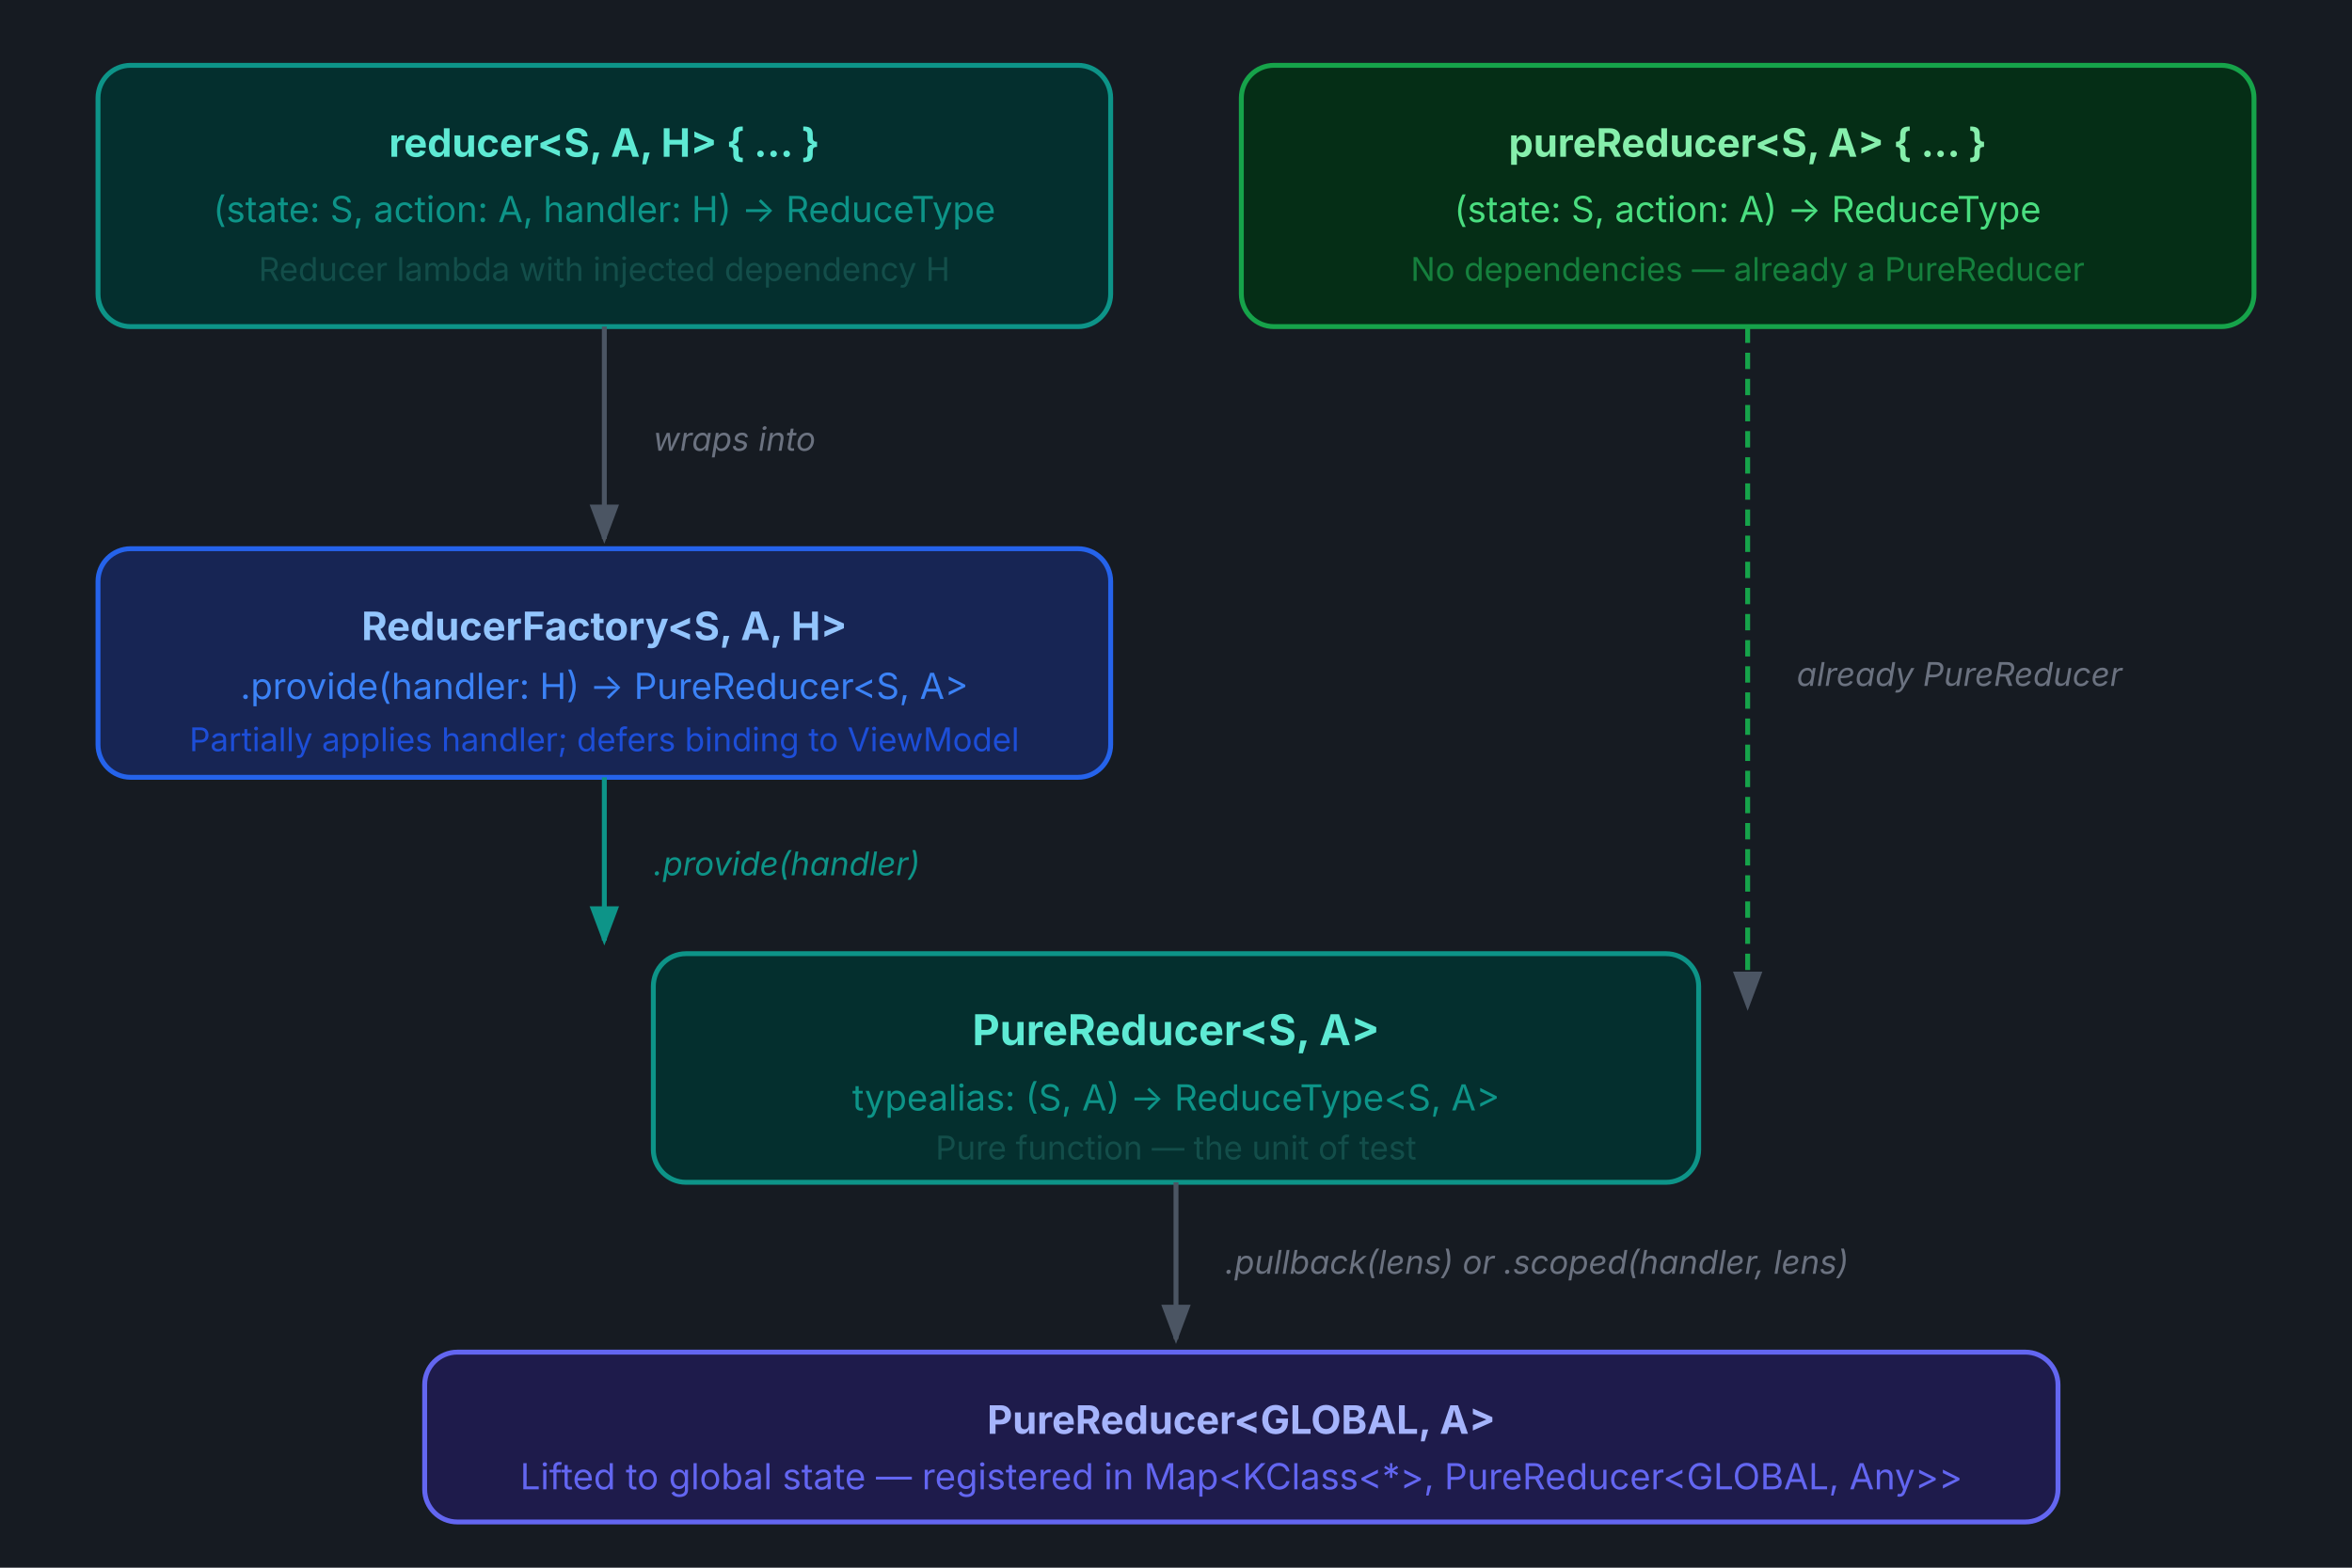
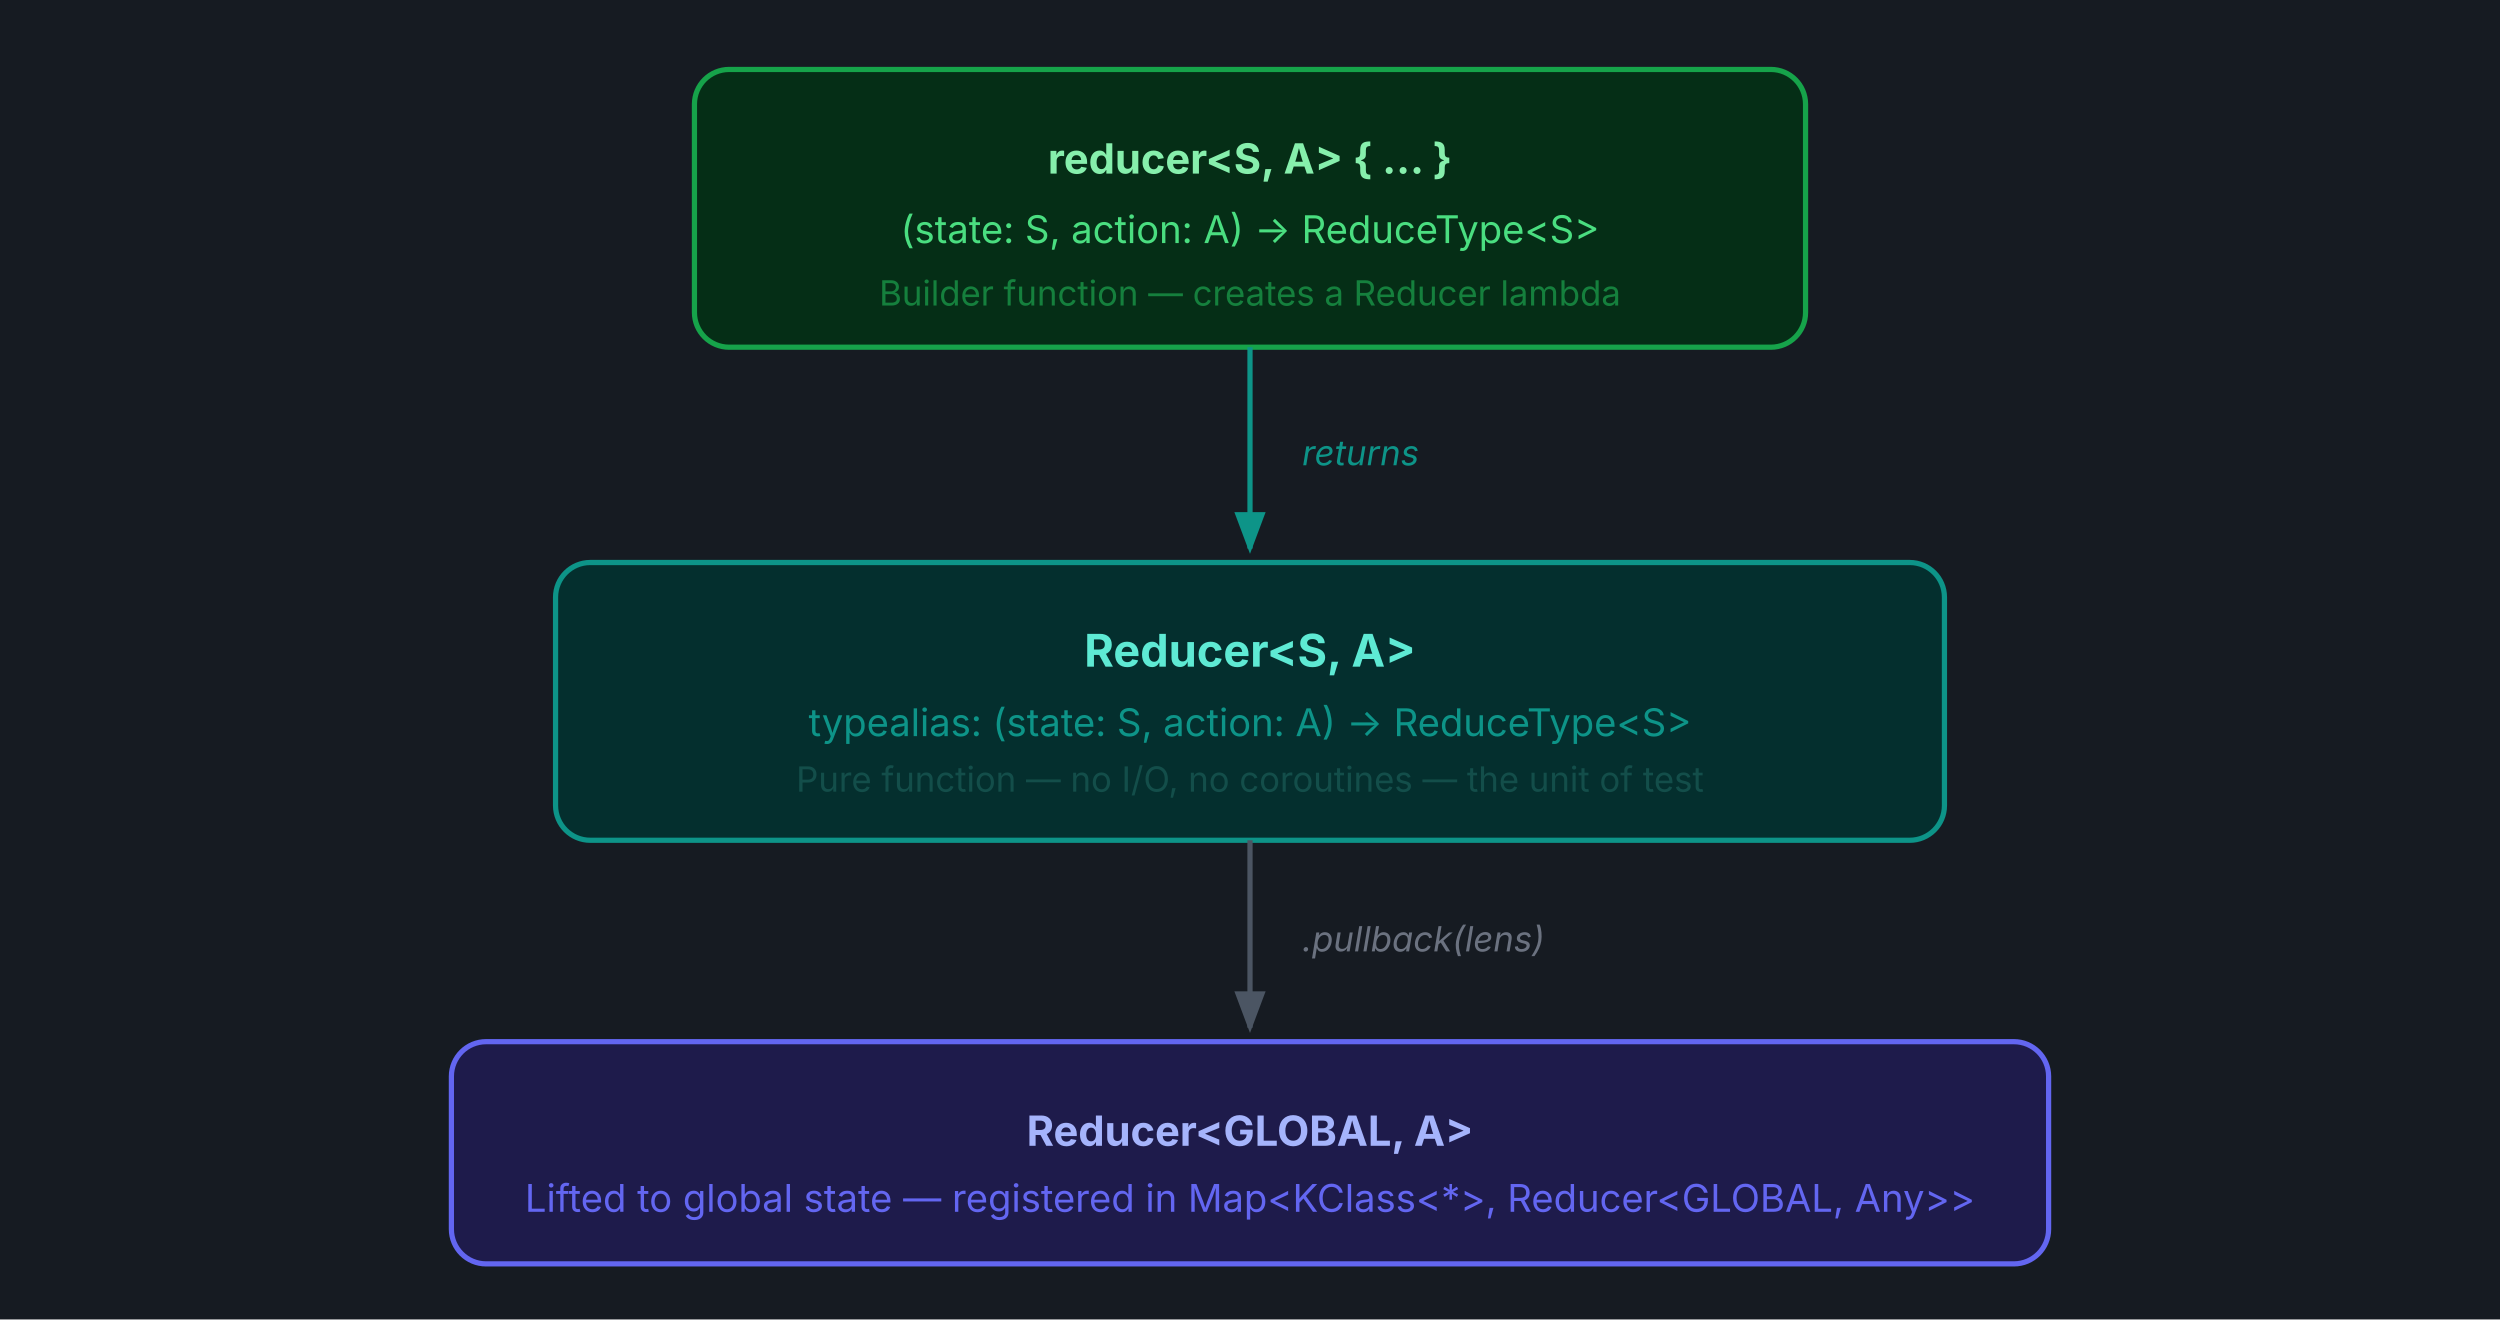
- <svg xmlns="http://www.w3.org/2000/svg" viewBox="0 0 720 480" font-family="'Inter','Segoe UI',sans-serif">
-   <rect width="720" height="480" fill="#161b22" />
+ <svg xmlns="http://www.w3.org/2000/svg" viewBox="0 0 720 380" font-family="'Inter','Segoe UI',sans-serif">
+   <rect width="720" height="380" fill="#161b22" />
  <defs>
    <marker id="arr2" markerWidth="8" markerHeight="6" refX="7" refY="3" orient="auto">
      <polygon points="0 0,8 3,0 6" fill="#4b5563" />
    </marker>
    <marker id="arr2-teal" markerWidth="8" markerHeight="6" refX="7" refY="3" orient="auto">
      <polygon points="0 0,8 3,0 6" fill="#0d9488" />
    </marker>
+     <marker id="arr2-indigo" markerWidth="8" markerHeight="6" refX="7" refY="3" orient="auto">
+       <polygon points="0 0,8 3,0 6" fill="#6366f1" />
+     </marker>
  </defs>
-   <rect x="30" y="20" width="310" height="80" rx="10" fill="#042f2e" stroke="#0d9488" stroke-width="1.5" />
-   <text x="185" y="48" text-anchor="middle" fill="#5eead4" font-size="12" font-weight="700">reducer&lt;S, A, H&gt; { ... }</text>
-   <text x="185" y="68" text-anchor="middle" fill="#0d9488" font-size="11">(state: S, action: A, handler: H) → ReduceType</text>
-   <text x="185" y="86" text-anchor="middle" fill="#134e4a" font-size="10">Reducer lambda with injected dependency H</text>
-   <rect x="380" y="20" width="310" height="80" rx="10" fill="#052e16" stroke="#16a34a" stroke-width="1.5" />
-   <text x="535" y="48" text-anchor="middle" fill="#86efac" font-size="12" font-weight="700">pureReducer&lt;S, A&gt; { ... }</text>
-   <text x="535" y="68" text-anchor="middle" fill="#4ade80" font-size="11">(state: S, action: A) → ReduceType</text>
-   <text x="535" y="86" text-anchor="middle" fill="#15803d" font-size="10">No dependencies — already a PureReducer</text>
-   <line x1="185" y1="100" x2="185" y2="165" stroke="#4b5563" stroke-width="1.5" marker-end="url(#arr2)" />
-   <text x="200" y="138" fill="#6b7280" font-size="10" font-style="italic">wraps into</text>
-   <rect x="30" y="168" width="310" height="70" rx="10" fill="#172554" stroke="#2563eb" stroke-width="1.5" />
-   <text x="185" y="196" text-anchor="middle" fill="#93c5fd" font-size="12" font-weight="700">ReducerFactory&lt;S, A, H&gt;</text>
-   <text x="185" y="214" text-anchor="middle" fill="#3b82f6" font-size="11">.provide(handler: H) → PureReducer&lt;S, A&gt;</text>
-   <text x="185" y="230" text-anchor="middle" fill="#1d4ed8" font-size="10">Partially applies handler; defers binding to ViewModel</text>
-   <line x1="185" y1="238" x2="185" y2="288" stroke="#0d9488" stroke-width="1.5" marker-end="url(#arr2-teal)" />
-   <text x="200" y="268" fill="#0d9488" font-size="10" font-style="italic">.provide(handler)</text>
-   <path d="M 535 100 L 535 308" stroke="#16a34a" stroke-width="1.5" fill="none" stroke-dasharray="5,3" marker-end="url(#arr2)" />
-   <text x="550" y="210" fill="#6b7280" font-size="10" font-style="italic">already PureReducer</text>
-   <rect x="200" y="292" width="320" height="70" rx="10" fill="#042f2e" stroke="#0d9488" stroke-width="1.5" />
-   <text x="360" y="320" text-anchor="middle" fill="#5eead4" font-size="13" font-weight="700">PureReducer&lt;S, A&gt;</text>
-   <text x="360" y="340" text-anchor="middle" fill="#0d9488" font-size="11">typealias: (S, A) → ReduceType&lt;S, A&gt;</text>
-   <text x="360" y="355" text-anchor="middle" fill="#134e4a" font-size="10">Pure function — the unit of test</text>
-   <line x1="360" y1="362" x2="360" y2="410" stroke="#4b5563" stroke-width="1.5" marker-end="url(#arr2)" />
-   <text x="375" y="390" fill="#6b7280" font-size="10" font-style="italic">.pullback(lens) or .scoped(handler, lens)</text>
-   <rect x="130" y="414" width="500" height="52" rx="10" fill="#1e1b4b" stroke="#6366f1" stroke-width="1.5" />
-   <text x="380" y="439" text-anchor="middle" fill="#a5b4fc" font-size="12" font-weight="700">PureReducer&lt;GLOBAL, A&gt;</text>
-   <text x="380" y="456" text-anchor="middle" fill="#6366f1" font-size="11">Lifted to global state — registered in Map&lt;KClass&lt;*&gt;, PureReducer&lt;GLOBAL, Any&gt;&gt;</text>
+   <rect x="200" y="20" width="320" height="80" rx="10" fill="#052e16" stroke="#16a34a" stroke-width="1.5" />
+   <text x="360" y="50" text-anchor="middle" fill="#86efac" font-size="12" font-weight="700">reducer&lt;S, A&gt; { ... }</text>
+   <text x="360" y="70" text-anchor="middle" fill="#4ade80" font-size="11">(state: S, action: A) → ReduceType&lt;S&gt;</text>
+   <text x="360" y="88" text-anchor="middle" fill="#15803d" font-size="10">Builder function — creates a Reducer lambda</text>
+   <line x1="360" y1="100" x2="360" y2="158" stroke="#0d9488" stroke-width="1.5" marker-end="url(#arr2-teal)" />
+   <text x="375" y="134" fill="#0d9488" font-size="10" font-style="italic">returns</text>
+   <rect x="160" y="162" width="400" height="80" rx="10" fill="#042f2e" stroke="#0d9488" stroke-width="1.5" />
+   <text x="360" y="192" text-anchor="middle" fill="#5eead4" font-size="13" font-weight="700">Reducer&lt;S, A&gt;</text>
+   <text x="360" y="212" text-anchor="middle" fill="#0d9488" font-size="11">typealias: (state: S, action: A) → ReduceType&lt;S&gt;</text>
+   <text x="360" y="228" text-anchor="middle" fill="#134e4a" font-size="10">Pure function — no I/O, no coroutines — the unit of test</text>
+   <line x1="360" y1="242" x2="360" y2="296" stroke="#4b5563" stroke-width="1.5" marker-end="url(#arr2)" />
+   <text x="375" y="274" fill="#6b7280" font-size="10" font-style="italic">.pullback(lens)</text>
+   <rect x="130" y="300" width="460" height="64" rx="10" fill="#1e1b4b" stroke="#6366f1" stroke-width="1.5" />
+   <text x="360" y="330" text-anchor="middle" fill="#a5b4fc" font-size="12" font-weight="700">Reducer&lt;GLOBAL, A&gt;</text>
+   <text x="360" y="349" text-anchor="middle" fill="#6366f1" font-size="11">Lifted to global state — registered in Map&lt;KClass&lt;*&gt;, Reducer&lt;GLOBAL, Any&gt;&gt;</text>
</svg>
